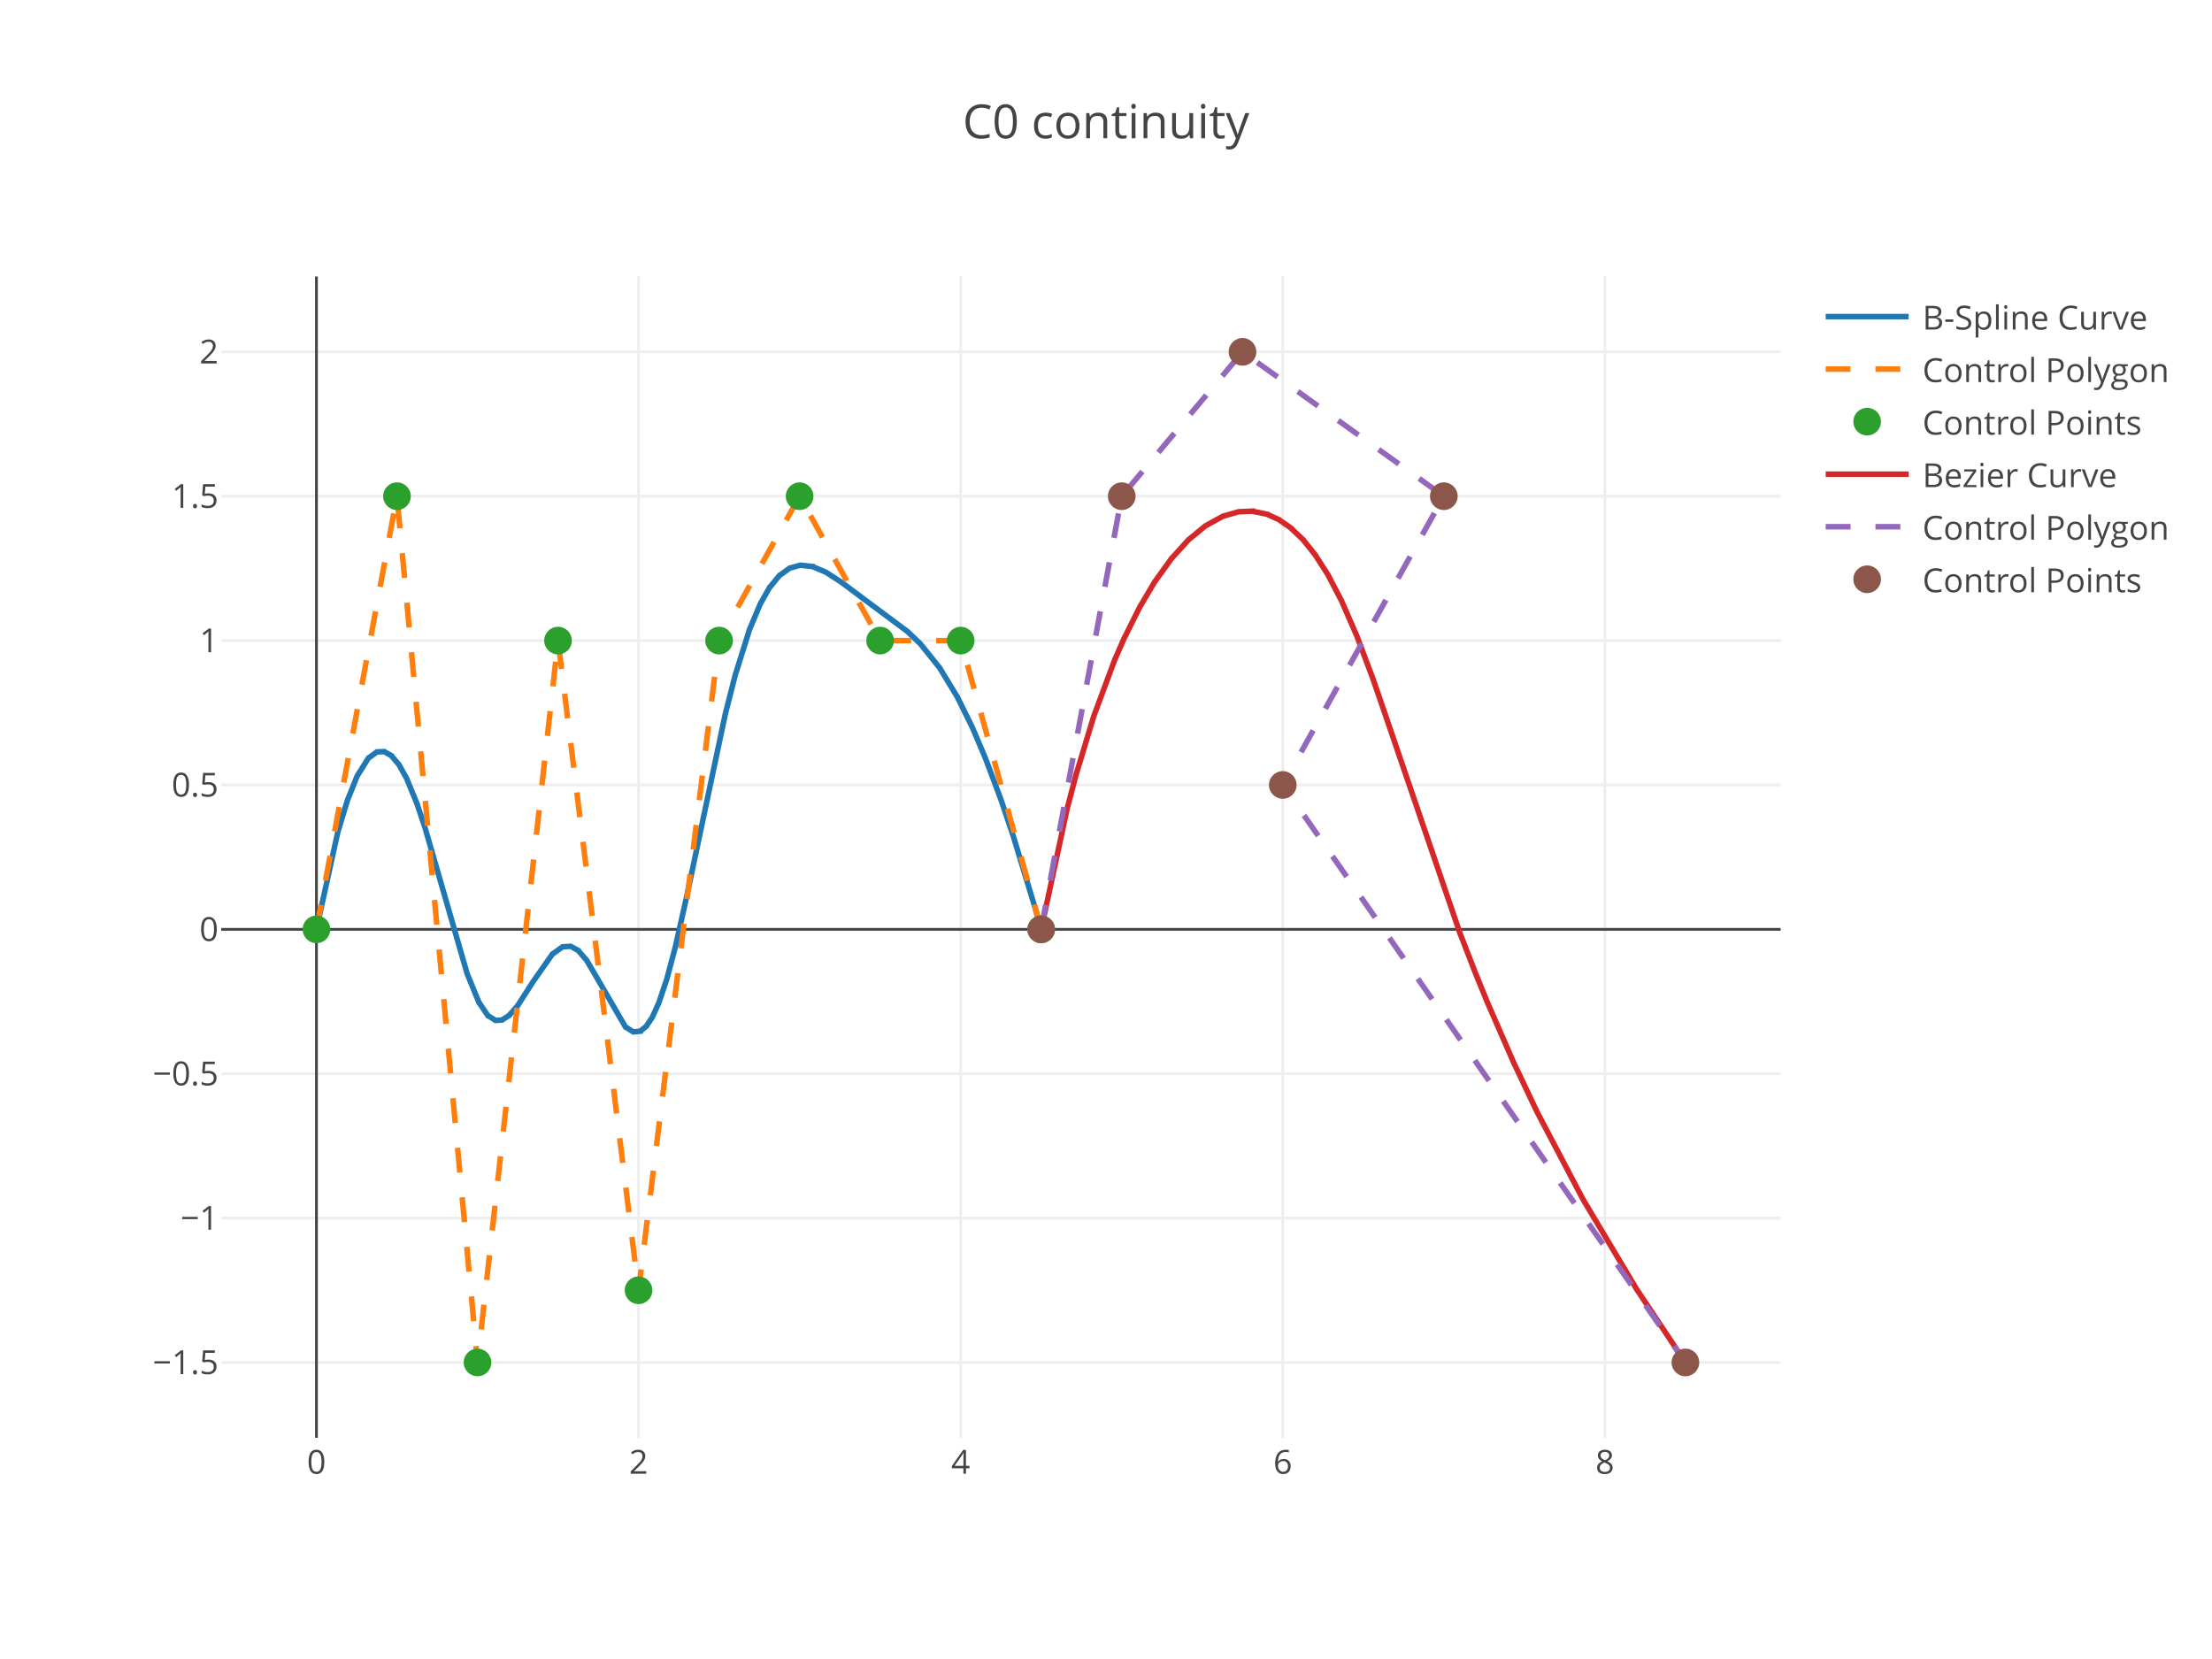
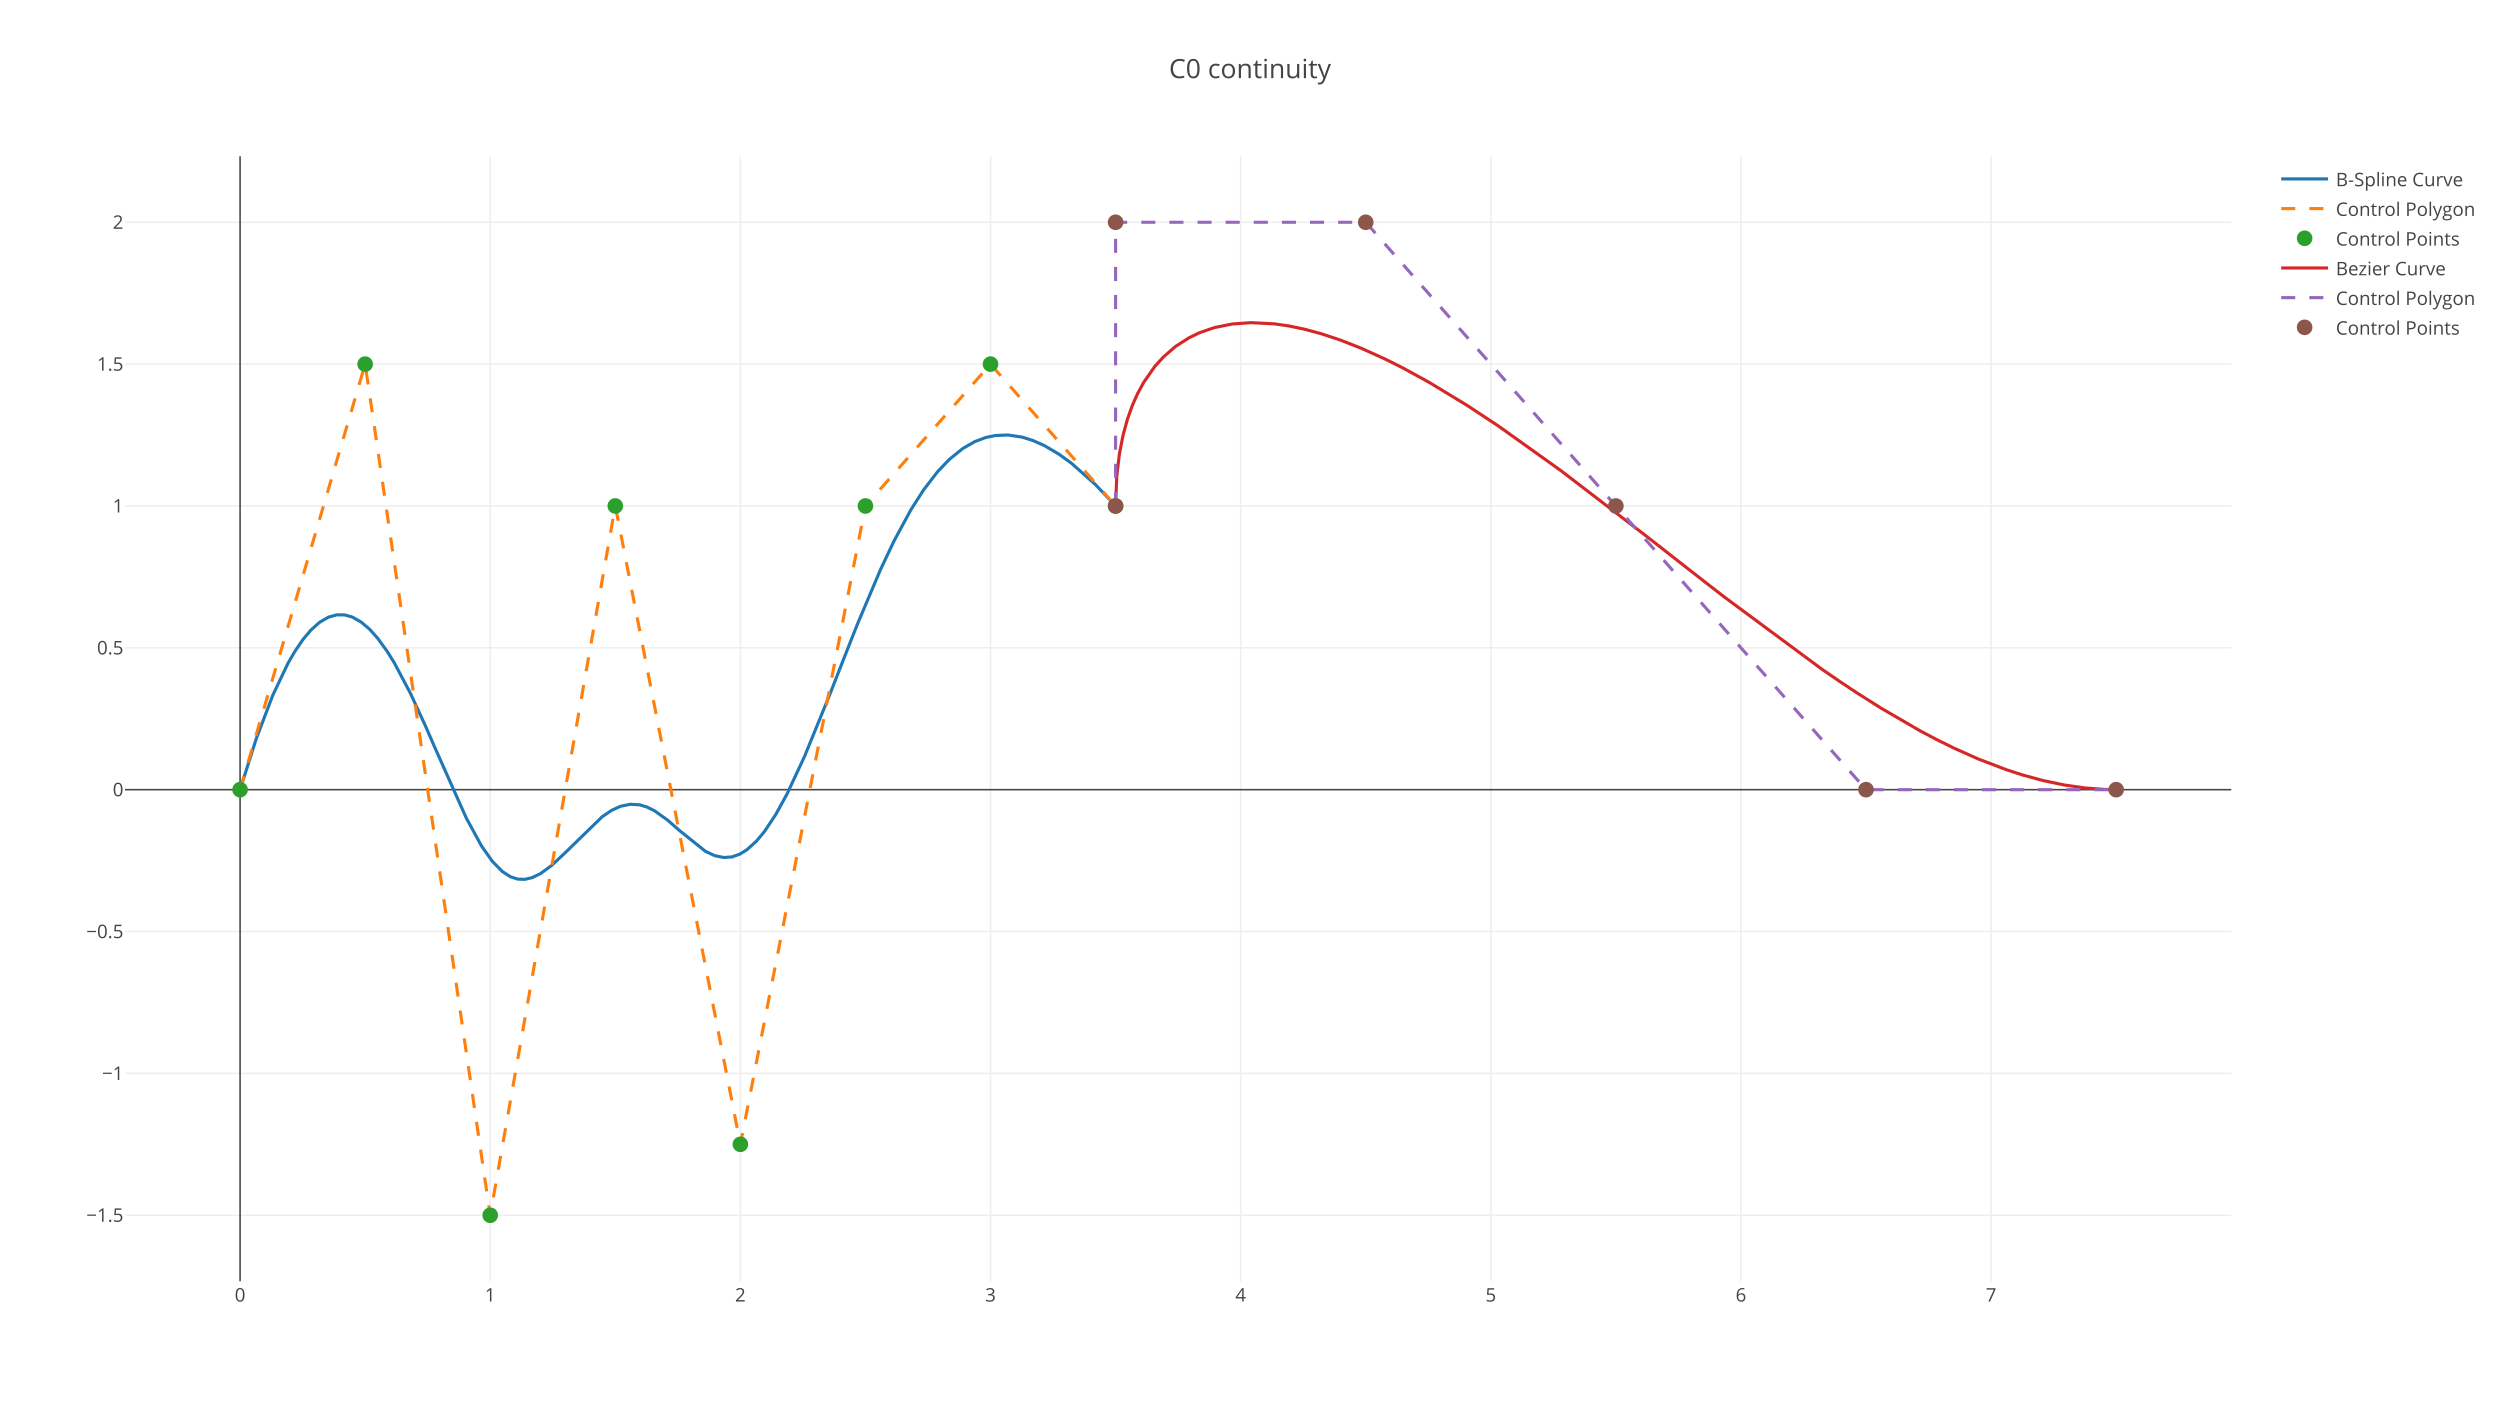
- <svg xmlns="http://www.w3.org/2000/svg" class="main-svg" width="800" height="600" style="" viewBox="0 0 800 600">
-   <rect x="0" y="0" width="800" height="600" style="fill: rgb(255, 255, 255); fill-opacity: 1;" />
-   <defs id="defs-4fe855">
+ <svg xmlns="http://www.w3.org/2000/svg" class="main-svg" width="1600" height="900" style="" viewBox="0 0 1600 900">
+   <rect x="0" y="0" width="1600" height="900" style="fill: rgb(255, 255, 255); fill-opacity: 1;" />
+   <defs id="defs-9c9092">
    <g class="clips">
-       <clipPath id="clip4fe855xyplot" class="plotclip">
-         <rect width="564" height="420" />
+       <clipPath id="clip9c9092xyplot" class="plotclip">
+         <rect width="1348" height="720" />
      </clipPath>
-       <clipPath class="axesclip" id="clip4fe855x">
-         <rect x="80" y="0" width="564" height="600" />
+       <clipPath class="axesclip" id="clip9c9092x">
+         <rect x="80" y="0" width="1348" height="900" />
      </clipPath>
-       <clipPath class="axesclip" id="clip4fe855y">
-         <rect x="0" y="100" width="800" height="420" />
+       <clipPath class="axesclip" id="clip9c9092y">
+         <rect x="0" y="100" width="1600" height="720" />
      </clipPath>
-       <clipPath class="axesclip" id="clip4fe855xy">
-         <rect x="80" y="100" width="564" height="420" />
+       <clipPath class="axesclip" id="clip9c9092xy">
+         <rect x="80" y="100" width="1348" height="720" />
      </clipPath>
    </g>
    <g class="gradients" />
  </defs>
  <g class="bglayer" />
  <g class="layer-below">
    <g class="imagelayer" />
    <g class="shapelayer" />
  </g>
  <g class="cartesianlayer">
    <g class="subplot xy">
      <g class="layer-subplot">
        <g class="shapelayer" />
        <g class="imagelayer" />
      </g>
      <g class="gridlayer">
        <g class="x">
-           <path class="xgrid crisp" transform="translate(230.94,0)" d="M0,100v420" style="stroke: rgb(238, 238, 238); stroke-opacity: 1; stroke-width: 1px;" />
-           <path class="xgrid crisp" transform="translate(347.44,0)" d="M0,100v420" style="stroke: rgb(238, 238, 238); stroke-opacity: 1; stroke-width: 1px;" />
-           <path class="xgrid crisp" transform="translate(463.93,0)" d="M0,100v420" style="stroke: rgb(238, 238, 238); stroke-opacity: 1; stroke-width: 1px;" />
-           <path class="xgrid crisp" transform="translate(580.43,0)" d="M0,100v420" style="stroke: rgb(238, 238, 238); stroke-opacity: 1; stroke-width: 1px;" />
+           <path class="xgrid crisp" transform="translate(313.74,0)" d="M0,100v720" style="stroke: rgb(238, 238, 238); stroke-opacity: 1; stroke-width: 1px;" />
+           <path class="xgrid crisp" transform="translate(473.84,0)" d="M0,100v720" style="stroke: rgb(238, 238, 238); stroke-opacity: 1; stroke-width: 1px;" />
+           <path class="xgrid crisp" transform="translate(633.93,0)" d="M0,100v720" style="stroke: rgb(238, 238, 238); stroke-opacity: 1; stroke-width: 1px;" />
+           <path class="xgrid crisp" transform="translate(794.02,0)" d="M0,100v720" style="stroke: rgb(238, 238, 238); stroke-opacity: 1; stroke-width: 1px;" />
+           <path class="xgrid crisp" transform="translate(954.12,0)" d="M0,100v720" style="stroke: rgb(238, 238, 238); stroke-opacity: 1; stroke-width: 1px;" />
+           <path class="xgrid crisp" transform="translate(1114.21,0)" d="M0,100v720" style="stroke: rgb(238, 238, 238); stroke-opacity: 1; stroke-width: 1px;" />
+           <path class="xgrid crisp" transform="translate(1274.3,0)" d="M0,100v720" style="stroke: rgb(238, 238, 238); stroke-opacity: 1; stroke-width: 1px;" />
        </g>
        <g class="y">
-           <path class="ygrid crisp" transform="translate(0,492.75)" d="M80,0h564" style="stroke: rgb(238, 238, 238); stroke-opacity: 1; stroke-width: 1px;" />
-           <path class="ygrid crisp" transform="translate(0,440.54)" d="M80,0h564" style="stroke: rgb(238, 238, 238); stroke-opacity: 1; stroke-width: 1px;" />
-           <path class="ygrid crisp" transform="translate(0,388.32)" d="M80,0h564" style="stroke: rgb(238, 238, 238); stroke-opacity: 1; stroke-width: 1px;" />
-           <path class="ygrid crisp" transform="translate(0,283.89)" d="M80,0h564" style="stroke: rgb(238, 238, 238); stroke-opacity: 1; stroke-width: 1px;" />
-           <path class="ygrid crisp" transform="translate(0,231.68)" d="M80,0h564" style="stroke: rgb(238, 238, 238); stroke-opacity: 1; stroke-width: 1px;" />
-           <path class="ygrid crisp" transform="translate(0,179.46)" d="M80,0h564" style="stroke: rgb(238, 238, 238); stroke-opacity: 1; stroke-width: 1px;" />
-           <path class="ygrid crisp" transform="translate(0,127.25)" d="M80,0h564" style="stroke: rgb(238, 238, 238); stroke-opacity: 1; stroke-width: 1px;" />
+           <path class="ygrid crisp" transform="translate(0,777.75)" d="M80,0h1348" style="stroke: rgb(238, 238, 238); stroke-opacity: 1; stroke-width: 1px;" />
+           <path class="ygrid crisp" transform="translate(0,686.96)" d="M80,0h1348" style="stroke: rgb(238, 238, 238); stroke-opacity: 1; stroke-width: 1px;" />
+           <path class="ygrid crisp" transform="translate(0,596.18)" d="M80,0h1348" style="stroke: rgb(238, 238, 238); stroke-opacity: 1; stroke-width: 1px;" />
+           <path class="ygrid crisp" transform="translate(0,414.61)" d="M80,0h1348" style="stroke: rgb(238, 238, 238); stroke-opacity: 1; stroke-width: 1px;" />
+           <path class="ygrid crisp" transform="translate(0,323.82)" d="M80,0h1348" style="stroke: rgb(238, 238, 238); stroke-opacity: 1; stroke-width: 1px;" />
+           <path class="ygrid crisp" transform="translate(0,233.04)" d="M80,0h1348" style="stroke: rgb(238, 238, 238); stroke-opacity: 1; stroke-width: 1px;" />
+           <path class="ygrid crisp" transform="translate(0,142.25)" d="M80,0h1348" style="stroke: rgb(238, 238, 238); stroke-opacity: 1; stroke-width: 1px;" />
        </g>
      </g>
      <g class="zerolinelayer">
-         <path class="xzl zl crisp" transform="translate(114.45,0)" d="M0,100v420" style="stroke: rgb(68, 68, 68); stroke-opacity: 1; stroke-width: 1px;" />
-         <path class="yzl zl crisp" transform="translate(0,336.11)" d="M80,0h564" style="stroke: rgb(68, 68, 68); stroke-opacity: 1; stroke-width: 1px;" />
+         <path class="xzl zl crisp" transform="translate(153.65,0)" d="M0,100v720" style="stroke: rgb(68, 68, 68); stroke-opacity: 1; stroke-width: 1px;" />
+         <path class="yzl zl crisp" transform="translate(0,505.39)" d="M80,0h1348" style="stroke: rgb(68, 68, 68); stroke-opacity: 1; stroke-width: 1px;" />
      </g>
      <path class="xlines-below" />
      <path class="ylines-below" />
      <g class="overlines-below" />
      <g class="xaxislayer-below" />
      <g class="yaxislayer-below" />
      <g class="overaxes-below" />
-       <g class="plot" transform="translate(80,100)" clip-path="url('#clip4fe855xyplot')">
+       <g class="plot" transform="translate(80,100)" clip-path="url('#clip9c9092xyplot')">
        <g class="scatterlayer mlayer">
-           <g class="trace scatter tracece256d" style="stroke-miterlimit: 2; opacity: 1;">
+           <g class="trace scatter traceb955df" style="stroke-miterlimit: 2; opacity: 1;">
            <g class="fills" />
            <g class="errorbars" />
            <g class="lines">
-               <path class="js-line" d="M34.45,236.11L42.17,200.96L42.18,200.94L45.66,189.42L45.67,189.4L49.2,180.6L49.21,180.59L53.22,174.2L53.23,174.2L56.31,171.94L56.31,171.94L56.32,171.93L58.98,171.82L58.98,171.82L58.99,171.83L61.51,173.27L61.51,173.27L61.51,173.28L64.28,176.55L64.28,176.56L67.05,181.5L67.05,181.5L67.05,181.51L70.85,190.77L70.85,190.78L73.73,199.4L73.73,199.42L78.86,217.15L78.86,217.17L88.98,252.23L88.98,252.23L88.99,252.24L93.18,262.47L93.19,262.47L96.43,267.3L96.44,267.3L99.25,269.06L99.25,269.06L99.26,269.06L101.56,268.9L101.56,268.9L101.57,268.89L104.14,267.25L104.14,267.24L107.24,263.69L107.24,263.69L107.24,263.68L112.71,255.16L112.71,255.16L112.71,255.15L119.77,245.08L119.77,245.08L119.78,245.08L123.48,242.42L123.48,242.42L123.49,242.42L126.37,242.24L126.37,242.24L126.38,242.24L129.09,243.73L129.09,243.73L129.09,243.74L132.12,247.23L132.12,247.23L132.12,247.24L135.56,253.07L135.56,253.07L135.56,253.08L146.21,271.42L146.21,271.42L146.22,271.42L149.06,273.21L149.06,273.21L149.07,273.21L151.55,272.95L151.55,272.94L153.7,271.21L153.7,271.21L153.7,271.2L155.89,267.95L155.89,267.95L155.89,267.94L158.34,262.53L158.34,262.53L158.34,262.52L161.21,253.93L161.21,253.92L164.3,242.28L164.3,242.28L164.3,242.27L168.44,223.86L168.44,223.85L182.35,158.09L182.35,158.09L182.36,158.08L185.89,144.21L185.9,144.2L191.06,127.7L191.07,127.7L194.93,118.47L194.93,118.47L194.94,118.46L198.28,112.55L198.28,112.55L198.29,112.55L201.85,108.18L201.85,108.18L201.86,108.18L205.62,105.47L205.62,105.47L205.63,105.47L209.39,104.42L209.39,104.42L209.4,104.42L213.8,104.87L213.8,104.88L218.73,106.96L218.73,106.96L218.74,106.97L224.4,110.63L224.4,110.63L224.4,110.64L230.93,115.53L230.93,115.53L230.93,115.54L248.25,128.43L248.25,128.43L248.25,128.44L252.84,132.82L252.84,132.82L252.85,132.83L259.86,141.56L259.86,141.57L266.24,152.08L266.24,152.09L271.63,163.02L271.63,163.03L276.4,174.23L276.4,174.25L282.05,189.31L282.05,189.33L286.46,202.36L286.46,202.38L294.6,229.15L294.6,229.17L296.56,236.11" style="vector-effect: non-scaling-stroke; fill: none; stroke: rgb(31, 119, 180); stroke-opacity: 1; stroke-width: 2px; opacity: 1;" />
+               <path class="js-line" d="M73.65,405.39L84.15,372.33L84.17,372.29L94.65,344.78L94.67,344.75L104.35,324.43L104.36,324.41L108.65,316.99L108.66,316.98L114,309.14L114.01,309.13L119.04,303.18L119.05,303.17L124.6,298.22L124.61,298.22L130.14,295L130.15,295L135.53,293.5L135.54,293.5L140.69,293.56L140.7,293.56L145.58,294.96L145.58,294.96L145.59,294.97L151.28,298.21L151.29,298.22L156.72,302.89L156.72,302.9L161.72,308.5L161.73,308.51L167.99,317.17L167.99,317.19L172.42,324.34L172.42,324.35L182.74,343.86L182.74,343.88L192.37,364.79L192.37,364.81L198,377.73L198,377.75L218.52,423.74L218.53,423.75L228.22,441.5L228.23,441.5L235.1,451.25L235.1,451.25L235.11,451.26L241.51,457.79L241.51,457.79L241.52,457.79L246.67,461.12L246.67,461.12L246.68,461.12L251.37,462.63L251.37,462.63L251.38,462.63L255.89,462.77L255.89,462.77L255.9,462.77L260.48,461.72L260.48,461.71L265.9,459.12L265.9,459.12L265.91,459.11L273.29,453.71L273.29,453.7L282.02,445.46L282.02,445.46L282.03,445.45L305.44,422.67L305.44,422.67L305.45,422.67L311.51,418.59L311.51,418.59L311.52,418.59L317.1,416.03L317.1,416.03L317.11,416.03L323.39,414.72L323.39,414.72L323.4,414.72L329.22,415.07L329.22,415.08L333.96,416.46L333.96,416.47L338.95,418.92L338.95,418.92L338.96,418.93L347.35,424.95L347.35,424.95L347.36,424.96L354.6,431.32L354.6,431.33L371.46,444.84L371.46,444.84L371.47,444.84L377.4,447.62L377.4,447.62L377.41,447.62L383.32,448.81L383.32,448.81L383.33,448.81L388.48,448.41L388.48,448.4L393.48,446.65L393.48,446.64L397.94,443.92L397.94,443.91L404.08,438.38L404.08,438.38L404.08,438.37L409.33,432.07L409.33,432.07L409.33,432.06L416.48,421.3L416.48,421.29L423.73,408.09L423.73,408.08L434.9,384.11L434.9,384.1L450.78,345.19L450.78,345.18L459.2,323.65L459.2,323.63L468.93,299.03L468.93,299.02L483.63,264.28L483.64,264.27L492.23,246.11L492.24,246.1L503.09,226.06L503.1,226.05L511.16,213.45L511.16,213.45L511.17,213.44L520.15,201.77L520.16,201.76L527.68,193.9L527.69,193.89L536.42,186.89L536.43,186.89L543.9,182.62L543.91,182.62L550.74,180.04L550.75,180.04L557.11,178.71L557.12,178.71L565.06,178.4L565.07,178.4L574.09,179.74L574.1,179.75L581,181.89L581.01,181.9L588.23,185.09L588.24,185.1L597.75,190.69L597.76,190.7L605.76,196.5L605.77,196.51L621.28,210.32L621.29,210.33L633.98,223.82" style="vector-effect: non-scaling-stroke; fill: none; stroke: rgb(31, 119, 180); stroke-opacity: 1; stroke-width: 2px; opacity: 1;" />
            </g>
            <g class="points" />
            <g class="text" />
          </g>
-           <g class="trace scatter trace8e505a" style="stroke-miterlimit: 2; opacity: 1;">
+           <g class="trace scatter traceb7aacb" style="stroke-miterlimit: 2; opacity: 1;">
            <g class="fills" />
            <g class="errorbars" />
            <g class="lines">
-               <path class="js-line" d="M34.45,236.11L63.57,79.46L92.7,392.75L121.82,131.68L150.94,366.64L180.07,131.68L209.19,79.46L238.31,131.68L267.44,131.68L296.56,236.11" style="vector-effect: non-scaling-stroke; fill: none; stroke: rgb(255, 127, 14); stroke-opacity: 1; stroke-width: 2px; opacity: 1; stroke-dasharray: 9px, 9px;" />
+               <path class="js-line" d="M73.65,405.39L153.7,133.04L233.74,677.75L313.79,223.82L393.84,632.36L473.88,223.82L553.93,133.04L633.98,223.82" style="vector-effect: non-scaling-stroke; fill: none; stroke: rgb(255, 127, 14); stroke-opacity: 1; stroke-width: 2px; opacity: 1; stroke-dasharray: 9px, 9px;" />
            </g>
            <g class="points" />
            <g class="text" />
          </g>
-           <g class="trace scatter trace6ec1ce" style="stroke-miterlimit: 2; opacity: 1;">
+           <g class="trace scatter tracec27649" style="stroke-miterlimit: 2; opacity: 1;">
            <g class="fills" />
            <g class="errorbars" />
            <g class="lines" />
            <g class="points">
-               <path class="point" transform="translate(34.45,236.11)" d="M5,0A5,5 0 1,1 0,-5A5,5 0 0,1 5,0Z" style="opacity: 1; stroke-width: 0px; fill: rgb(44, 160, 44); fill-opacity: 1;" />
-               <path class="point" transform="translate(63.57,79.46)" d="M5,0A5,5 0 1,1 0,-5A5,5 0 0,1 5,0Z" style="opacity: 1; stroke-width: 0px; fill: rgb(44, 160, 44); fill-opacity: 1;" />
-               <path class="point" transform="translate(92.7,392.75)" d="M5,0A5,5 0 1,1 0,-5A5,5 0 0,1 5,0Z" style="opacity: 1; stroke-width: 0px; fill: rgb(44, 160, 44); fill-opacity: 1;" />
-               <path class="point" transform="translate(121.82,131.68)" d="M5,0A5,5 0 1,1 0,-5A5,5 0 0,1 5,0Z" style="opacity: 1; stroke-width: 0px; fill: rgb(44, 160, 44); fill-opacity: 1;" />
-               <path class="point" transform="translate(150.94,366.64)" d="M5,0A5,5 0 1,1 0,-5A5,5 0 0,1 5,0Z" style="opacity: 1; stroke-width: 0px; fill: rgb(44, 160, 44); fill-opacity: 1;" />
-               <path class="point" transform="translate(180.07,131.68)" d="M5,0A5,5 0 1,1 0,-5A5,5 0 0,1 5,0Z" style="opacity: 1; stroke-width: 0px; fill: rgb(44, 160, 44); fill-opacity: 1;" />
-               <path class="point" transform="translate(209.19,79.46)" d="M5,0A5,5 0 1,1 0,-5A5,5 0 0,1 5,0Z" style="opacity: 1; stroke-width: 0px; fill: rgb(44, 160, 44); fill-opacity: 1;" />
-               <path class="point" transform="translate(238.31,131.68)" d="M5,0A5,5 0 1,1 0,-5A5,5 0 0,1 5,0Z" style="opacity: 1; stroke-width: 0px; fill: rgb(44, 160, 44); fill-opacity: 1;" />
-               <path class="point" transform="translate(267.44,131.68)" d="M5,0A5,5 0 1,1 0,-5A5,5 0 0,1 5,0Z" style="opacity: 1; stroke-width: 0px; fill: rgb(44, 160, 44); fill-opacity: 1;" />
-               <path class="point" transform="translate(296.56,236.11)" d="M5,0A5,5 0 1,1 0,-5A5,5 0 0,1 5,0Z" style="opacity: 1; stroke-width: 0px; fill: rgb(44, 160, 44); fill-opacity: 1;" />
-             </g>
-             <g class="text" />
-           </g>
-           <g class="trace scatter trace76f723" style="stroke-miterlimit: 2; opacity: 1;">
+               <path class="point" transform="translate(73.65,405.39)" d="M5,0A5,5 0 1,1 0,-5A5,5 0 0,1 5,0Z" style="opacity: 1; stroke-width: 0px; fill: rgb(44, 160, 44); fill-opacity: 1;" />
+               <path class="point" transform="translate(153.7,133.04)" d="M5,0A5,5 0 1,1 0,-5A5,5 0 0,1 5,0Z" style="opacity: 1; stroke-width: 0px; fill: rgb(44, 160, 44); fill-opacity: 1;" />
+               <path class="point" transform="translate(233.74,677.75)" d="M5,0A5,5 0 1,1 0,-5A5,5 0 0,1 5,0Z" style="opacity: 1; stroke-width: 0px; fill: rgb(44, 160, 44); fill-opacity: 1;" />
+               <path class="point" transform="translate(313.79,223.82)" d="M5,0A5,5 0 1,1 0,-5A5,5 0 0,1 5,0Z" style="opacity: 1; stroke-width: 0px; fill: rgb(44, 160, 44); fill-opacity: 1;" />
+               <path class="point" transform="translate(393.84,632.36)" d="M5,0A5,5 0 1,1 0,-5A5,5 0 0,1 5,0Z" style="opacity: 1; stroke-width: 0px; fill: rgb(44, 160, 44); fill-opacity: 1;" />
+               <path class="point" transform="translate(473.88,223.82)" d="M5,0A5,5 0 1,1 0,-5A5,5 0 0,1 5,0Z" style="opacity: 1; stroke-width: 0px; fill: rgb(44, 160, 44); fill-opacity: 1;" />
+               <path class="point" transform="translate(553.93,133.04)" d="M5,0A5,5 0 1,1 0,-5A5,5 0 0,1 5,0Z" style="opacity: 1; stroke-width: 0px; fill: rgb(44, 160, 44); fill-opacity: 1;" />
+               <path class="point" transform="translate(633.98,223.82)" d="M5,0A5,5 0 1,1 0,-5A5,5 0 0,1 5,0Z" style="opacity: 1; stroke-width: 0px; fill: rgb(44, 160, 44); fill-opacity: 1;" />
+             </g>
+             <g class="text" />
+           </g>
+           <g class="trace scatter trace04c6e4" style="stroke-miterlimit: 2; opacity: 1;">
            <g class="fills" />
            <g class="errorbars" />
            <g class="lines">
-               <path class="js-line" d="M296.56,236.11L306.03,192.11L306.03,192.11L306.04,192.1L309.23,179.94L309.24,179.94L315.61,158.91L315.61,158.91L315.62,158.9L323.16,138.61L323.16,138.61L323.17,138.61L326.51,130.94L326.52,130.94L332.22,119.51L332.22,119.51L332.23,119.51L337.55,110.52L337.55,110.52L337.56,110.52L343.67,102L343.67,102L343.68,102L349.81,95.24L349.82,95.24L355.9,90.22L355.9,90.22L355.91,90.22L362.29,86.7L362.29,86.7L362.3,86.7L367.94,85.09L367.94,85.09L367.95,85.09L372.86,84.87L372.86,84.87L372.86,84.88L378.25,85.98L378.25,85.98L378.25,85.99L382.44,87.88L382.44,87.88L382.44,87.89L386.82,90.91L386.82,90.91L386.82,90.92L391.3,95.21L391.3,95.21L391.3,95.22L395.61,100.59L395.61,100.59L395.61,100.6L400.28,107.89L400.28,107.89L400.28,107.9L405.18,117.28L405.18,117.28L405.18,117.29L410.78,130.15L410.78,130.15L410.78,130.16L416.54,145.48L416.54,145.48L416.54,145.49L421.47,159.82L421.47,159.82L421.47,159.83L447.96,237.36L447.97,237.36L453.6,251.9L453.61,251.91L457.94,262.54L457.94,262.54L457.95,262.55L467.51,284.46L467.51,284.46L467.52,284.47L475.93,302.21L475.94,302.22L492.58,333.87L492.58,333.87L492.59,333.88L511.92,366.27L511.93,366.28L529.55,392.75" style="vector-effect: non-scaling-stroke; fill: none; stroke: rgb(214, 39, 40); stroke-opacity: 1; stroke-width: 2px; opacity: 1;" />
+               <path class="js-line" d="M633.98,223.82L634.73,204.73L634.74,204.72L636.43,190.43L636.44,190.42L638.8,178.32L638.81,178.31L641.6,168.14L641.61,168.14L644.67,159.54L644.68,159.54L647.9,152.23L647.91,152.23L651.88,144.86L651.88,144.86L651.89,144.85L659.14,134.46L659.14,134.46L659.15,134.46L664.6,128.43L664.6,128.43L664.61,128.43L672.41,121.68L672.41,121.68L672.42,121.68L680.99,116.17L680.99,116.17L681,116.17L687.64,112.96L687.64,112.96L687.65,112.96L697.28,109.64L697.28,109.64L697.29,109.64L708.78,107.34L708.78,107.34L708.79,107.34L720.69,106.5L720.7,106.5L735.45,107.25L735.45,107.26L745.13,108.65L745.14,108.66L755.05,110.73L755.05,110.74L765.78,113.64L765.78,113.65L777.72,117.6L777.73,117.61L791.2,122.88L791.2,122.89L806.56,129.83L806.56,129.83L806.57,129.84L817.73,135.43L817.73,135.44L834.94,144.87L834.94,144.88L858.9,159.42L858.9,159.42L858.91,159.43L878.85,172.57L878.85,172.57L878.86,172.58L918.97,201.21L918.98,201.22L973.56,243.05L973.56,243.06L1001.87,265.22L1001.88,265.23L1012.28,273.34L1012.29,273.35L1023.32,281.89L1023.32,281.9L1086.22,328.46L1086.23,328.46L1097.54,336.22L1097.55,336.22L1108.38,343.41L1108.39,343.41L1123.85,353.21L1123.86,353.21L1148.97,367.8L1148.98,367.8L1159.15,373.18L1159.16,373.18L1170.32,378.7L1170.33,378.7L1186.07,385.74L1186.08,385.74L1203.83,392.54L1203.84,392.54L1214.5,396L1214.51,396L1227.43,399.52L1227.43,399.52L1227.44,399.52L1241.06,402.38L1241.07,402.38L1254.46,404.3L1254.47,404.3L1267.26,405.25L1267.27,405.25L1274.35,405.39" style="vector-effect: non-scaling-stroke; fill: none; stroke: rgb(214, 39, 40); stroke-opacity: 1; stroke-width: 2px; opacity: 1;" />
            </g>
            <g class="points" />
            <g class="text" />
          </g>
-           <g class="trace scatter traceb4b96f" style="stroke-miterlimit: 2; opacity: 1;">
+           <g class="trace scatter tracec89739" style="stroke-miterlimit: 2; opacity: 1;">
            <g class="fills" />
            <g class="errorbars" />
            <g class="lines">
-               <path class="js-line" d="M296.56,236.11L325.69,79.46L369.37,27.25L442.18,79.46L383.93,183.89L529.55,392.75" style="vector-effect: non-scaling-stroke; fill: none; stroke: rgb(148, 103, 189); stroke-opacity: 1; stroke-width: 2px; opacity: 1; stroke-dasharray: 9px, 9px;" />
+               <path class="js-line" d="M633.98,223.82L633.98,42.25L794.07,42.25L1114.26,405.39L1274.35,405.39" style="vector-effect: non-scaling-stroke; fill: none; stroke: rgb(148, 103, 189); stroke-opacity: 1; stroke-width: 2px; opacity: 1; stroke-dasharray: 9px, 9px;" />
            </g>
            <g class="points" />
            <g class="text" />
          </g>
-           <g class="trace scatter tracef6d0b9" style="stroke-miterlimit: 2; opacity: 1;">
+           <g class="trace scatter trace0af1cf" style="stroke-miterlimit: 2; opacity: 1;">
            <g class="fills" />
            <g class="errorbars" />
            <g class="lines" />
            <g class="points">
-               <path class="point" transform="translate(296.56,236.11)" d="M5,0A5,5 0 1,1 0,-5A5,5 0 0,1 5,0Z" style="opacity: 1; stroke-width: 0px; fill: rgb(140, 86, 75); fill-opacity: 1;" />
-               <path class="point" transform="translate(325.69,79.46)" d="M5,0A5,5 0 1,1 0,-5A5,5 0 0,1 5,0Z" style="opacity: 1; stroke-width: 0px; fill: rgb(140, 86, 75); fill-opacity: 1;" />
-               <path class="point" transform="translate(369.37,27.25)" d="M5,0A5,5 0 1,1 0,-5A5,5 0 0,1 5,0Z" style="opacity: 1; stroke-width: 0px; fill: rgb(140, 86, 75); fill-opacity: 1;" />
-               <path class="point" transform="translate(442.18,79.46)" d="M5,0A5,5 0 1,1 0,-5A5,5 0 0,1 5,0Z" style="opacity: 1; stroke-width: 0px; fill: rgb(140, 86, 75); fill-opacity: 1;" />
-               <path class="point" transform="translate(383.93,183.89)" d="M5,0A5,5 0 1,1 0,-5A5,5 0 0,1 5,0Z" style="opacity: 1; stroke-width: 0px; fill: rgb(140, 86, 75); fill-opacity: 1;" />
-               <path class="point" transform="translate(529.55,392.75)" d="M5,0A5,5 0 1,1 0,-5A5,5 0 0,1 5,0Z" style="opacity: 1; stroke-width: 0px; fill: rgb(140, 86, 75); fill-opacity: 1;" />
+               <path class="point" transform="translate(633.98,223.82)" d="M5,0A5,5 0 1,1 0,-5A5,5 0 0,1 5,0Z" style="opacity: 1; stroke-width: 0px; fill: rgb(140, 86, 75); fill-opacity: 1;" />
+               <path class="point" transform="translate(633.98,42.25)" d="M5,0A5,5 0 1,1 0,-5A5,5 0 0,1 5,0Z" style="opacity: 1; stroke-width: 0px; fill: rgb(140, 86, 75); fill-opacity: 1;" />
+               <path class="point" transform="translate(794.07,42.25)" d="M5,0A5,5 0 1,1 0,-5A5,5 0 0,1 5,0Z" style="opacity: 1; stroke-width: 0px; fill: rgb(140, 86, 75); fill-opacity: 1;" />
+               <path class="point" transform="translate(954.16,223.82)" d="M5,0A5,5 0 1,1 0,-5A5,5 0 0,1 5,0Z" style="opacity: 1; stroke-width: 0px; fill: rgb(140, 86, 75); fill-opacity: 1;" />
+               <path class="point" transform="translate(1114.26,405.39)" d="M5,0A5,5 0 1,1 0,-5A5,5 0 0,1 5,0Z" style="opacity: 1; stroke-width: 0px; fill: rgb(140, 86, 75); fill-opacity: 1;" />
+               <path class="point" transform="translate(1274.35,405.39)" d="M5,0A5,5 0 1,1 0,-5A5,5 0 0,1 5,0Z" style="opacity: 1; stroke-width: 0px; fill: rgb(140, 86, 75); fill-opacity: 1;" />
            </g>
            <g class="text" />
          </g>
        </g>
      </g>
      <g class="overplot" />
      <path class="xlines-above crisp" d="M0,0" style="fill: none;" />
      <path class="ylines-above crisp" d="M0,0" style="fill: none;" />
      <g class="overlines-above" />
      <g class="xaxislayer-above">
        <g class="xtick">
-           <text text-anchor="middle" x="0" y="533" transform="translate(114.45,0)" style="font-family: 'Open Sans', verdana, arial, sans-serif; font-size: 12px; fill: rgb(68, 68, 68); fill-opacity: 1; white-space: pre;">0</text>
-         </g>
-         <g class="xtick">
-           <text text-anchor="middle" x="0" y="533" transform="translate(230.94,0)" style="font-family: 'Open Sans', verdana, arial, sans-serif; font-size: 12px; fill: rgb(68, 68, 68); fill-opacity: 1; white-space: pre;">2</text>
-         </g>
-         <g class="xtick">
-           <text text-anchor="middle" x="0" y="533" transform="translate(347.44,0)" style="font-family: 'Open Sans', verdana, arial, sans-serif; font-size: 12px; fill: rgb(68, 68, 68); fill-opacity: 1; white-space: pre;">4</text>
-         </g>
-         <g class="xtick">
-           <text text-anchor="middle" x="0" y="533" transform="translate(463.93,0)" style="font-family: 'Open Sans', verdana, arial, sans-serif; font-size: 12px; fill: rgb(68, 68, 68); fill-opacity: 1; white-space: pre;">6</text>
-         </g>
-         <g class="xtick">
-           <text text-anchor="middle" x="0" y="533" transform="translate(580.43,0)" style="font-family: 'Open Sans', verdana, arial, sans-serif; font-size: 12px; fill: rgb(68, 68, 68); fill-opacity: 1; white-space: pre;">8</text>
+           <text text-anchor="middle" x="0" y="833" transform="translate(153.65,0)" style="font-family: 'Open Sans', verdana, arial, sans-serif; font-size: 12px; fill: rgb(68, 68, 68); fill-opacity: 1; white-space: pre;">0</text>
+         </g>
+         <g class="xtick">
+           <text text-anchor="middle" x="0" y="833" transform="translate(313.74,0)" style="font-family: 'Open Sans', verdana, arial, sans-serif; font-size: 12px; fill: rgb(68, 68, 68); fill-opacity: 1; white-space: pre;">1</text>
+         </g>
+         <g class="xtick">
+           <text text-anchor="middle" x="0" y="833" transform="translate(473.84,0)" style="font-family: 'Open Sans', verdana, arial, sans-serif; font-size: 12px; fill: rgb(68, 68, 68); fill-opacity: 1; white-space: pre;">2</text>
+         </g>
+         <g class="xtick">
+           <text text-anchor="middle" x="0" y="833" transform="translate(633.93,0)" style="font-family: 'Open Sans', verdana, arial, sans-serif; font-size: 12px; fill: rgb(68, 68, 68); fill-opacity: 1; white-space: pre;">3</text>
+         </g>
+         <g class="xtick">
+           <text text-anchor="middle" x="0" y="833" transform="translate(794.02,0)" style="font-family: 'Open Sans', verdana, arial, sans-serif; font-size: 12px; fill: rgb(68, 68, 68); fill-opacity: 1; white-space: pre;">4</text>
+         </g>
+         <g class="xtick">
+           <text text-anchor="middle" x="0" y="833" transform="translate(954.12,0)" style="font-family: 'Open Sans', verdana, arial, sans-serif; font-size: 12px; fill: rgb(68, 68, 68); fill-opacity: 1; white-space: pre;">5</text>
+         </g>
+         <g class="xtick">
+           <text text-anchor="middle" x="0" y="833" transform="translate(1114.21,0)" style="font-family: 'Open Sans', verdana, arial, sans-serif; font-size: 12px; fill: rgb(68, 68, 68); fill-opacity: 1; white-space: pre;">6</text>
+         </g>
+         <g class="xtick">
+           <text text-anchor="middle" x="0" y="833" transform="translate(1274.3,0)" style="font-family: 'Open Sans', verdana, arial, sans-serif; font-size: 12px; fill: rgb(68, 68, 68); fill-opacity: 1; white-space: pre;">7</text>
        </g>
      </g>
      <g class="yaxislayer-above">
        <g class="ytick">
-           <text text-anchor="end" x="79" y="4.2" transform="translate(0,492.75)" style="font-family: 'Open Sans', verdana, arial, sans-serif; font-size: 12px; fill: rgb(68, 68, 68); fill-opacity: 1; white-space: pre;">−1.5</text>
-         </g>
-         <g class="ytick">
-           <text text-anchor="end" x="79" y="4.2" transform="translate(0,440.54)" style="font-family: 'Open Sans', verdana, arial, sans-serif; font-size: 12px; fill: rgb(68, 68, 68); fill-opacity: 1; white-space: pre;">−1</text>
-         </g>
-         <g class="ytick">
-           <text text-anchor="end" x="79" y="4.2" transform="translate(0,388.32)" style="font-family: 'Open Sans', verdana, arial, sans-serif; font-size: 12px; fill: rgb(68, 68, 68); fill-opacity: 1; white-space: pre;">−0.5</text>
-         </g>
-         <g class="ytick">
-           <text text-anchor="end" x="79" y="4.2" transform="translate(0,336.11)" style="font-family: 'Open Sans', verdana, arial, sans-serif; font-size: 12px; fill: rgb(68, 68, 68); fill-opacity: 1; white-space: pre;">0</text>
-         </g>
-         <g class="ytick">
-           <text text-anchor="end" x="79" y="4.2" transform="translate(0,283.89)" style="font-family: 'Open Sans', verdana, arial, sans-serif; font-size: 12px; fill: rgb(68, 68, 68); fill-opacity: 1; white-space: pre;">0.5</text>
-         </g>
-         <g class="ytick">
-           <text text-anchor="end" x="79" y="4.2" transform="translate(0,231.68)" style="font-family: 'Open Sans', verdana, arial, sans-serif; font-size: 12px; fill: rgb(68, 68, 68); fill-opacity: 1; white-space: pre;">1</text>
-         </g>
-         <g class="ytick">
-           <text text-anchor="end" x="79" y="4.2" transform="translate(0,179.46)" style="font-family: 'Open Sans', verdana, arial, sans-serif; font-size: 12px; fill: rgb(68, 68, 68); fill-opacity: 1; white-space: pre;">1.5</text>
-         </g>
-         <g class="ytick">
-           <text text-anchor="end" x="79" y="4.2" transform="translate(0,127.25)" style="font-family: 'Open Sans', verdana, arial, sans-serif; font-size: 12px; fill: rgb(68, 68, 68); fill-opacity: 1; white-space: pre;">2</text>
+           <text text-anchor="end" x="79" y="4.2" transform="translate(0,777.75)" style="font-family: 'Open Sans', verdana, arial, sans-serif; font-size: 12px; fill: rgb(68, 68, 68); fill-opacity: 1; white-space: pre;">−1.5</text>
+         </g>
+         <g class="ytick">
+           <text text-anchor="end" x="79" y="4.2" transform="translate(0,686.96)" style="font-family: 'Open Sans', verdana, arial, sans-serif; font-size: 12px; fill: rgb(68, 68, 68); fill-opacity: 1; white-space: pre;">−1</text>
+         </g>
+         <g class="ytick">
+           <text text-anchor="end" x="79" y="4.2" transform="translate(0,596.18)" style="font-family: 'Open Sans', verdana, arial, sans-serif; font-size: 12px; fill: rgb(68, 68, 68); fill-opacity: 1; white-space: pre;">−0.5</text>
+         </g>
+         <g class="ytick">
+           <text text-anchor="end" x="79" y="4.2" transform="translate(0,505.39)" style="font-family: 'Open Sans', verdana, arial, sans-serif; font-size: 12px; fill: rgb(68, 68, 68); fill-opacity: 1; white-space: pre;">0</text>
+         </g>
+         <g class="ytick">
+           <text text-anchor="end" x="79" y="4.2" transform="translate(0,414.61)" style="font-family: 'Open Sans', verdana, arial, sans-serif; font-size: 12px; fill: rgb(68, 68, 68); fill-opacity: 1; white-space: pre;">0.5</text>
+         </g>
+         <g class="ytick">
+           <text text-anchor="end" x="79" y="4.2" transform="translate(0,323.82)" style="font-family: 'Open Sans', verdana, arial, sans-serif; font-size: 12px; fill: rgb(68, 68, 68); fill-opacity: 1; white-space: pre;">1</text>
+         </g>
+         <g class="ytick">
+           <text text-anchor="end" x="79" y="4.2" transform="translate(0,233.04)" style="font-family: 'Open Sans', verdana, arial, sans-serif; font-size: 12px; fill: rgb(68, 68, 68); fill-opacity: 1; white-space: pre;">1.5</text>
+         </g>
+         <g class="ytick">
+           <text text-anchor="end" x="79" y="4.2" transform="translate(0,142.25)" style="font-family: 'Open Sans', verdana, arial, sans-serif; font-size: 12px; fill: rgb(68, 68, 68); fill-opacity: 1; white-space: pre;">2</text>
        </g>
      </g>
      <g class="overaxes-above" />
    </g>
  </g>
  <g class="polarlayer" />
  <g class="ternarylayer" />
  <g class="geolayer" />
  <g class="funnelarealayer" />
  <g class="pielayer" />
  <g class="treemaplayer" />
  <g class="sunburstlayer" />
  <g class="glimages" />
-   <defs id="topdefs-4fe855">
+   <defs id="topdefs-9c9092">
    <g class="clips" />
-     <clipPath id="legend4fe855">
+     <clipPath id="legend9c9092">
      <rect width="133" height="124" x="0" y="0" />
    </clipPath>
  </defs>
  <g class="layer-above">
    <g class="imagelayer" />
    <g class="shapelayer" />
  </g>
  <g class="infolayer">
-     <g class="legend" pointer-events="all" transform="translate(655.28,100)">
+     <g class="legend" pointer-events="all" transform="translate(1454.96,100)">
      <rect class="bg" shape-rendering="crispEdges" style="stroke: rgb(68, 68, 68); stroke-opacity: 1; fill: rgb(255, 255, 255); fill-opacity: 1; stroke-width: 0px;" width="133" height="124" x="0" y="0" />
-       <g class="scrollbox" transform="" clip-path="url('#legend4fe855')">
+       <g class="scrollbox" transform="" clip-path="url('#legend9c9092')">
        <g class="groups">
          <g class="traces" transform="translate(0,14.5)" style="opacity: 1;">
            <text class="legendtext" text-anchor="start" x="40" y="4.68" style="font-family: 'Open Sans', verdana, arial, sans-serif; font-size: 12px; fill: rgb(68, 68, 68); fill-opacity: 1; white-space: pre;">B-Spline Curve</text>
            <g class="layers" style="opacity: 1;">
              <g class="legendfill" />
              <g class="legendlines">
                <path class="js-line" d="M5,0h30" style="fill: none; stroke: rgb(31, 119, 180); stroke-opacity: 1; stroke-width: 2px;" />
              </g>
              <g class="legendsymbols">
                <g class="legendpoints" />
              </g>
            </g>
            <rect class="legendtoggle" x="0" y="-9.5" width="128" height="19" style="fill: rgb(0, 0, 0); fill-opacity: 0;" />
          </g>
          <g class="traces" transform="translate(0,33.5)" style="opacity: 1;">
            <text class="legendtext" text-anchor="start" x="40" y="4.68" style="font-family: 'Open Sans', verdana, arial, sans-serif; font-size: 12px; fill: rgb(68, 68, 68); fill-opacity: 1; white-space: pre;">Control Polygon</text>
            <g class="layers" style="opacity: 1;">
              <g class="legendfill" />
              <g class="legendlines">
                <path class="js-line" d="M5,0h30" style="fill: none; stroke: rgb(255, 127, 14); stroke-opacity: 1; stroke-dasharray: 9px, 9px; stroke-width: 2px;" />
              </g>
              <g class="legendsymbols">
                <g class="legendpoints" />
              </g>
            </g>
            <rect class="legendtoggle" x="0" y="-9.5" width="128" height="19" style="fill: rgb(0, 0, 0); fill-opacity: 0;" />
          </g>
          <g class="traces" transform="translate(0,52.5)" style="opacity: 1;">
            <text class="legendtext" text-anchor="start" x="40" y="4.68" style="font-family: 'Open Sans', verdana, arial, sans-serif; font-size: 12px; fill: rgb(68, 68, 68); fill-opacity: 1; white-space: pre;">Control Points</text>
            <g class="layers" style="opacity: 1;">
              <g class="legendfill" />
              <g class="legendlines" />
              <g class="legendsymbols">
                <g class="legendpoints">
                  <path class="scatterpts" transform="translate(20,0)" d="M5,0A5,5 0 1,1 0,-5A5,5 0 0,1 5,0Z" style="opacity: 1; stroke-width: 0px; fill: rgb(44, 160, 44); fill-opacity: 1;" />
                </g>
              </g>
            </g>
            <rect class="legendtoggle" x="0" y="-9.5" width="128" height="19" style="fill: rgb(0, 0, 0); fill-opacity: 0;" />
          </g>
          <g class="traces" transform="translate(0,71.5)" style="opacity: 1;">
            <text class="legendtext" text-anchor="start" x="40" y="4.68" style="font-family: 'Open Sans', verdana, arial, sans-serif; font-size: 12px; fill: rgb(68, 68, 68); fill-opacity: 1; white-space: pre;">Bezier Curve</text>
            <g class="layers" style="opacity: 1;">
              <g class="legendfill" />
              <g class="legendlines">
                <path class="js-line" d="M5,0h30" style="fill: none; stroke: rgb(214, 39, 40); stroke-opacity: 1; stroke-width: 2px;" />
              </g>
              <g class="legendsymbols">
                <g class="legendpoints" />
              </g>
            </g>
            <rect class="legendtoggle" x="0" y="-9.5" width="128" height="19" style="fill: rgb(0, 0, 0); fill-opacity: 0;" />
          </g>
          <g class="traces" transform="translate(0,90.5)" style="opacity: 1;">
            <text class="legendtext" text-anchor="start" x="40" y="4.68" style="font-family: 'Open Sans', verdana, arial, sans-serif; font-size: 12px; fill: rgb(68, 68, 68); fill-opacity: 1; white-space: pre;">Control Polygon</text>
            <g class="layers" style="opacity: 1;">
              <g class="legendfill" />
              <g class="legendlines">
                <path class="js-line" d="M5,0h30" style="fill: none; stroke: rgb(148, 103, 189); stroke-opacity: 1; stroke-dasharray: 9px, 9px; stroke-width: 2px;" />
              </g>
              <g class="legendsymbols">
                <g class="legendpoints" />
              </g>
            </g>
            <rect class="legendtoggle" x="0" y="-9.5" width="128" height="19" style="fill: rgb(0, 0, 0); fill-opacity: 0;" />
          </g>
          <g class="traces" transform="translate(0,109.5)" style="opacity: 1;">
            <text class="legendtext" text-anchor="start" x="40" y="4.68" style="font-family: 'Open Sans', verdana, arial, sans-serif; font-size: 12px; fill: rgb(68, 68, 68); fill-opacity: 1; white-space: pre;">Control Points</text>
            <g class="layers" style="opacity: 1;">
              <g class="legendfill" />
              <g class="legendlines" />
              <g class="legendsymbols">
                <g class="legendpoints">
                  <path class="scatterpts" transform="translate(20,0)" d="M5,0A5,5 0 1,1 0,-5A5,5 0 0,1 5,0Z" style="opacity: 1; stroke-width: 0px; fill: rgb(140, 86, 75); fill-opacity: 1;" />
                </g>
              </g>
            </g>
            <rect class="legendtoggle" x="0" y="-9.5" width="128" height="19" style="fill: rgb(0, 0, 0); fill-opacity: 0;" />
          </g>
        </g>
      </g>
      <rect class="scrollbar" rx="20" ry="3" width="0" height="0" style="fill: rgb(128, 139, 164); fill-opacity: 1;" x="0" y="0" />
    </g>
    <g class="g-gtitle">
-       <text class="gtitle" x="400" y="50" text-anchor="middle" dy="0em" style="font-family: 'Open Sans', verdana, arial, sans-serif; font-size: 17px; fill: rgb(68, 68, 68); opacity: 1; font-weight: normal; white-space: pre;">C0 continuity</text>
+       <text class="gtitle" x="800" y="50" text-anchor="middle" dy="0em" style="font-family: 'Open Sans', verdana, arial, sans-serif; font-size: 17px; fill: rgb(68, 68, 68); opacity: 1; font-weight: normal; white-space: pre;">C0 continuity</text>
    </g>
    <g class="g-xtitle" />
    <g class="g-ytitle" />
  </g>
</svg>
